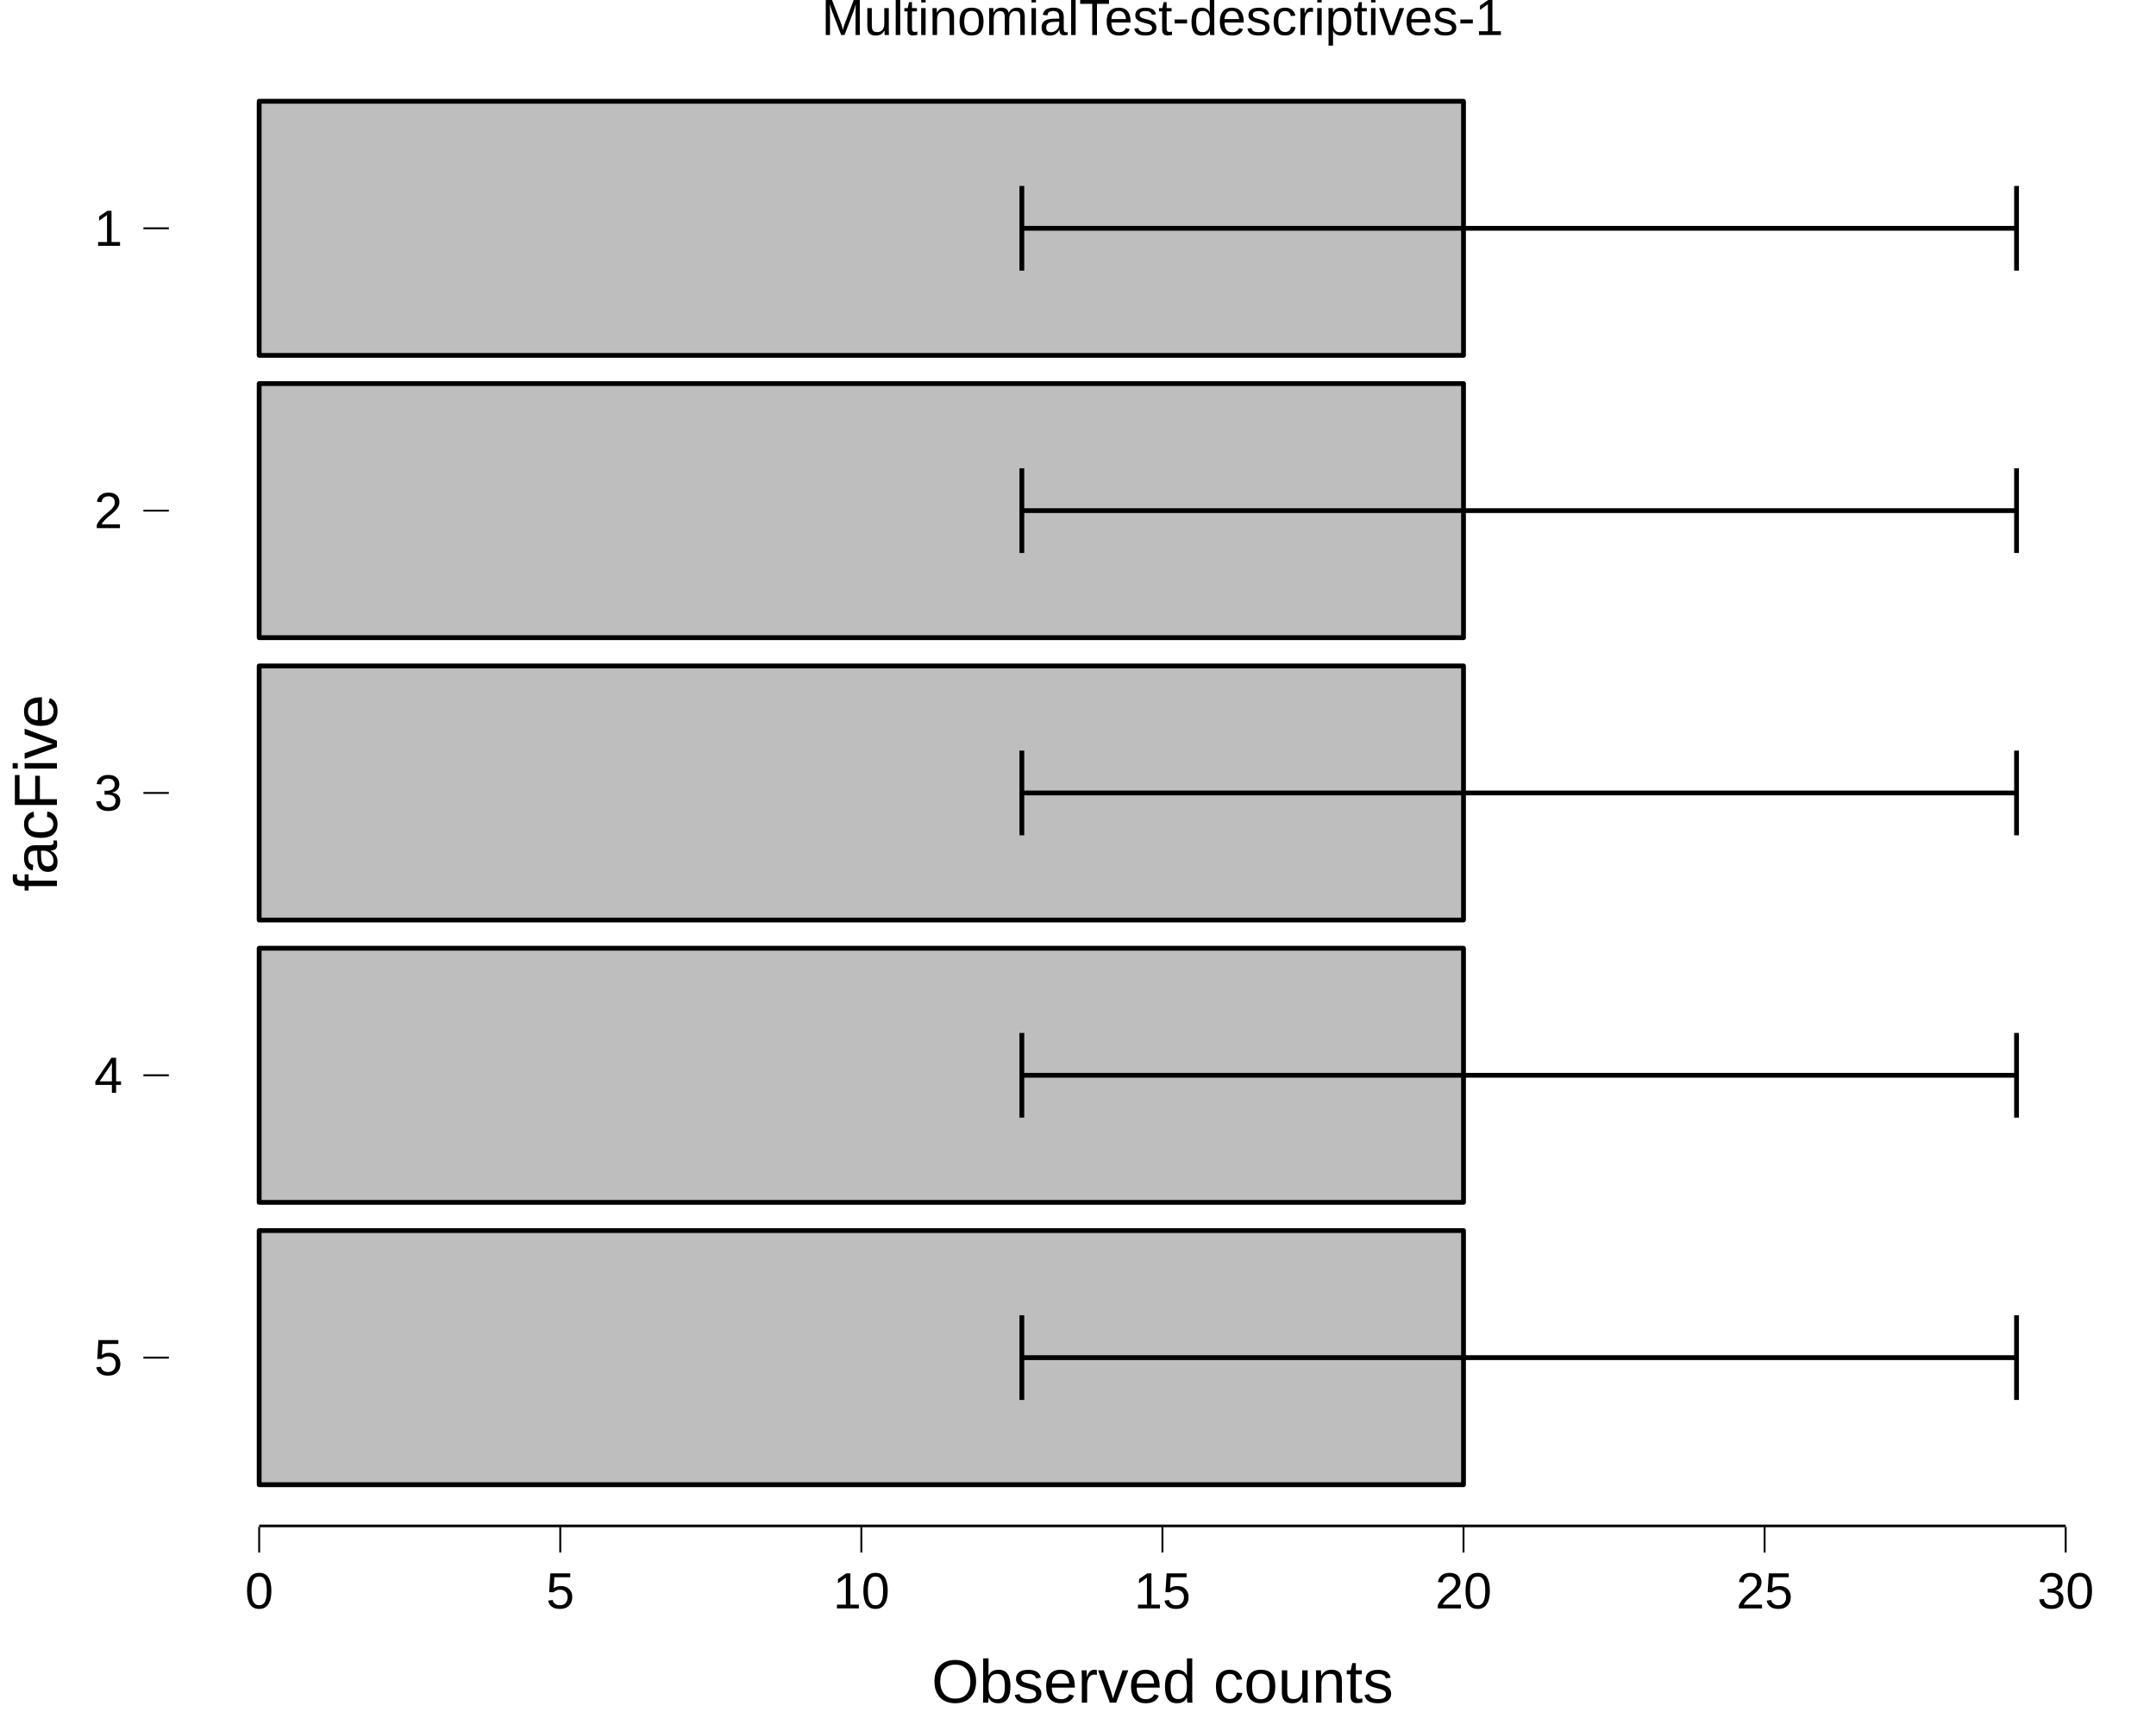
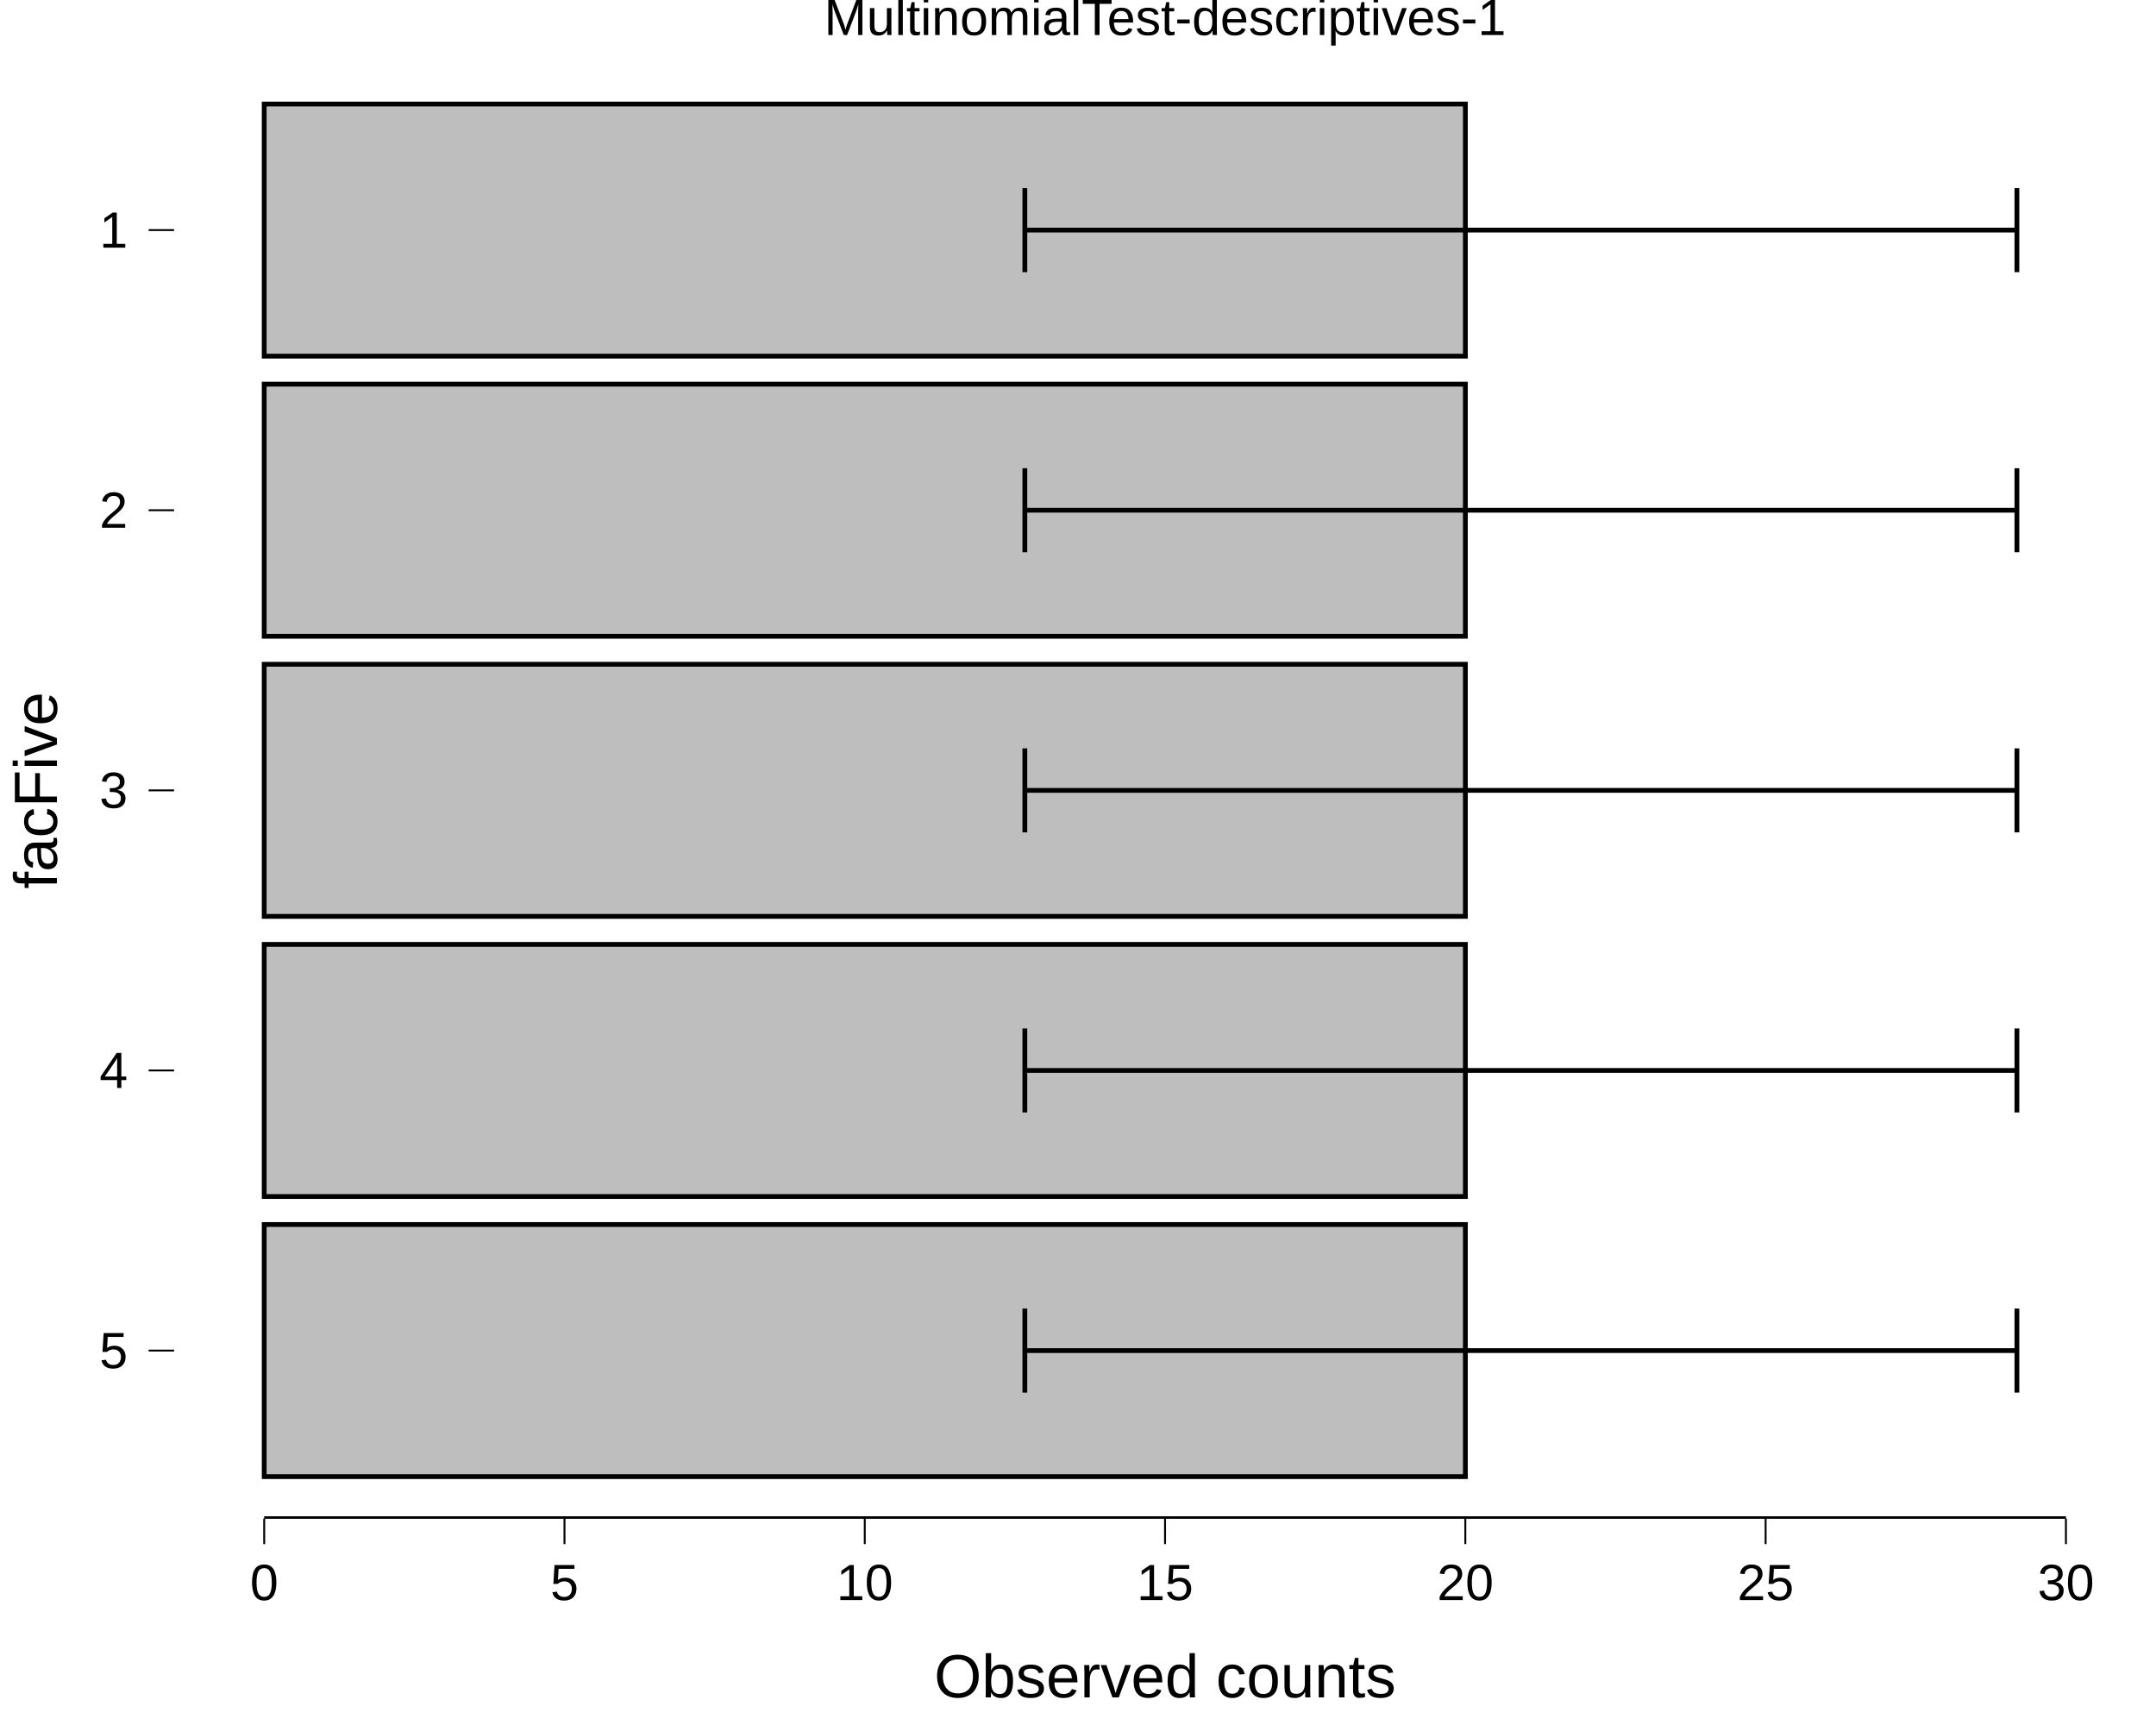
<svg xmlns="http://www.w3.org/2000/svg" viewBox="0 0 720.00 576.00">
  <defs>
    <style type="text/css">
    line, polyline, polygon, path, rect, circle {
      fill: none;
      stroke: #000000;
      stroke-linecap: round;
      stroke-linejoin: round;
      stroke-miterlimit: 10.00;
    }
  </style>
  </defs>
  <rect width="100%" height="100%" style="stroke: none; fill: #FFFFFF;" />
  <rect x="0.00" y="0.00" width="720.00" height="576.00" style="stroke-width: 10.67; stroke: none;" />
  <defs>
-     <clipPath id="cpNTYuMzl8NzIwLjAwfDUwOS44OXwxOS42Nw==">
-       <rect x="56.39" y="19.67" width="663.61" height="490.23" />
+     <clipPath id="cpNTguMTR8NzIwLjAwfDUwNy4xMHwyMC43MQ==">
+       <rect x="58.14" y="20.71" width="661.86" height="486.38" />
    </clipPath>
  </defs>
-   <rect x="56.39" y="19.67" width="663.61" height="490.23" style="stroke-width: 10.67; stroke: none;" clip-path="url(#cpNTYuMzl8NzIwLjAwfDUwOS44OXwxOS42Nw==)" />
-   <rect x="86.55" y="410.91" width="402.19" height="84.85" style="stroke-width: 1.60; stroke-linecap: butt; fill: #BEBEBE;" clip-path="url(#cpNTYuMzl8NzIwLjAwfDUwOS44OXwxOS42Nw==)" />
-   <rect x="86.55" y="316.63" width="402.19" height="84.85" style="stroke-width: 1.60; stroke-linecap: butt; fill: #BEBEBE;" clip-path="url(#cpNTYuMzl8NzIwLjAwfDUwOS44OXwxOS42Nw==)" />
-   <rect x="86.55" y="222.36" width="402.19" height="84.85" style="stroke-width: 1.60; stroke-linecap: butt; fill: #BEBEBE;" clip-path="url(#cpNTYuMzl8NzIwLjAwfDUwOS44OXwxOS42Nw==)" />
-   <rect x="86.55" y="128.08" width="402.19" height="84.85" style="stroke-width: 1.60; stroke-linecap: butt; fill: #BEBEBE;" clip-path="url(#cpNTYuMzl8NzIwLjAwfDUwOS44OXwxOS42Nw==)" />
-   <rect x="86.55" y="33.81" width="402.19" height="84.85" style="stroke-width: 1.60; stroke-linecap: butt; fill: #BEBEBE;" clip-path="url(#cpNTYuMzl8NzIwLjAwfDUwOS44OXwxOS42Nw==)" />
-   <polyline points="673.43,90.37 673.43,62.09 " style="stroke-width: 1.60; stroke-linecap: butt;" clip-path="url(#cpNTYuMzl8NzIwLjAwfDUwOS44OXwxOS42Nw==)" />
-   <polyline points="673.43,76.23 341.25,76.23 " style="stroke-width: 1.60; stroke-linecap: butt;" clip-path="url(#cpNTYuMzl8NzIwLjAwfDUwOS44OXwxOS42Nw==)" />
-   <polyline points="341.25,90.37 341.25,62.09 " style="stroke-width: 1.60; stroke-linecap: butt;" clip-path="url(#cpNTYuMzl8NzIwLjAwfDUwOS44OXwxOS42Nw==)" />
-   <polyline points="673.43,184.65 673.43,156.36 " style="stroke-width: 1.60; stroke-linecap: butt;" clip-path="url(#cpNTYuMzl8NzIwLjAwfDUwOS44OXwxOS42Nw==)" />
-   <polyline points="673.43,170.51 341.25,170.51 " style="stroke-width: 1.60; stroke-linecap: butt;" clip-path="url(#cpNTYuMzl8NzIwLjAwfDUwOS44OXwxOS42Nw==)" />
-   <polyline points="341.25,184.65 341.25,156.36 " style="stroke-width: 1.60; stroke-linecap: butt;" clip-path="url(#cpNTYuMzl8NzIwLjAwfDUwOS44OXwxOS42Nw==)" />
-   <polyline points="673.43,278.92 673.43,250.64 " style="stroke-width: 1.60; stroke-linecap: butt;" clip-path="url(#cpNTYuMzl8NzIwLjAwfDUwOS44OXwxOS42Nw==)" />
-   <polyline points="673.43,264.78 341.25,264.78 " style="stroke-width: 1.60; stroke-linecap: butt;" clip-path="url(#cpNTYuMzl8NzIwLjAwfDUwOS44OXwxOS42Nw==)" />
-   <polyline points="341.25,278.92 341.25,250.64 " style="stroke-width: 1.60; stroke-linecap: butt;" clip-path="url(#cpNTYuMzl8NzIwLjAwfDUwOS44OXwxOS42Nw==)" />
-   <polyline points="673.43,373.20 673.43,344.91 " style="stroke-width: 1.60; stroke-linecap: butt;" clip-path="url(#cpNTYuMzl8NzIwLjAwfDUwOS44OXwxOS42Nw==)" />
-   <polyline points="673.43,359.05 341.25,359.05 " style="stroke-width: 1.60; stroke-linecap: butt;" clip-path="url(#cpNTYuMzl8NzIwLjAwfDUwOS44OXwxOS42Nw==)" />
-   <polyline points="341.25,373.20 341.25,344.91 " style="stroke-width: 1.60; stroke-linecap: butt;" clip-path="url(#cpNTYuMzl8NzIwLjAwfDUwOS44OXwxOS42Nw==)" />
-   <polyline points="673.43,467.47 673.43,439.19 " style="stroke-width: 1.60; stroke-linecap: butt;" clip-path="url(#cpNTYuMzl8NzIwLjAwfDUwOS44OXwxOS42Nw==)" />
-   <polyline points="673.43,453.33 341.25,453.33 " style="stroke-width: 1.60; stroke-linecap: butt;" clip-path="url(#cpNTYuMzl8NzIwLjAwfDUwOS44OXwxOS42Nw==)" />
-   <polyline points="341.25,467.47 341.25,439.19 " style="stroke-width: 1.60; stroke-linecap: butt;" clip-path="url(#cpNTYuMzl8NzIwLjAwfDUwOS44OXwxOS42Nw==)" />
-   <line x1="86.55" y1="509.89" x2="689.84" y2="509.89" style="stroke-width: 1.60; stroke-linecap: butt;" clip-path="url(#cpNTYuMzl8NzIwLjAwfDUwOS44OXwxOS42Nw==)" />
-   <line x1="86.55" y1="509.89" x2="689.84" y2="509.89" style="stroke-width: 0.64; stroke-linecap: butt;" clip-path="url(#cpNTYuMzl8NzIwLjAwfDUwOS44OXwxOS42Nw==)" />
+   <rect x="58.14" y="20.71" width="661.86" height="486.38" style="stroke-width: 10.67; stroke: none;" clip-path="url(#cpNTguMTR8NzIwLjAwfDUwNy4xMHwyMC43MQ==)" />
+   <rect x="88.23" y="408.88" width="401.13" height="84.18" style="stroke-width: 1.60; stroke-linecap: square; stroke-linejoin: miter; fill: #BEBEBE;" clip-path="url(#cpNTguMTR8NzIwLjAwfDUwNy4xMHwyMC43MQ==)" />
+   <rect x="88.23" y="315.35" width="401.13" height="84.18" style="stroke-width: 1.60; stroke-linecap: square; stroke-linejoin: miter; fill: #BEBEBE;" clip-path="url(#cpNTguMTR8NzIwLjAwfDUwNy4xMHwyMC43MQ==)" />
+   <rect x="88.23" y="221.81" width="401.13" height="84.18" style="stroke-width: 1.60; stroke-linecap: square; stroke-linejoin: miter; fill: #BEBEBE;" clip-path="url(#cpNTguMTR8NzIwLjAwfDUwNy4xMHwyMC43MQ==)" />
+   <rect x="88.23" y="128.28" width="401.13" height="84.18" style="stroke-width: 1.60; stroke-linecap: square; stroke-linejoin: miter; fill: #BEBEBE;" clip-path="url(#cpNTguMTR8NzIwLjAwfDUwNy4xMHwyMC43MQ==)" />
+   <rect x="88.23" y="34.74" width="401.13" height="84.18" style="stroke-width: 1.60; stroke-linecap: square; stroke-linejoin: miter; fill: #BEBEBE;" clip-path="url(#cpNTguMTR8NzIwLjAwfDUwNy4xMHwyMC43MQ==)" />
+   <polyline points="673.55,90.87 673.55,62.80 " style="stroke-width: 1.60; stroke-linecap: butt;" clip-path="url(#cpNTguMTR8NzIwLjAwfDUwNy4xMHwyMC43MQ==)" />
+   <polyline points="673.55,76.83 342.25,76.83 " style="stroke-width: 1.60; stroke-linecap: butt;" clip-path="url(#cpNTguMTR8NzIwLjAwfDUwNy4xMHwyMC43MQ==)" />
+   <polyline points="342.25,90.87 342.25,62.80 " style="stroke-width: 1.60; stroke-linecap: butt;" clip-path="url(#cpNTguMTR8NzIwLjAwfDUwNy4xMHwyMC43MQ==)" />
+   <polyline points="673.55,184.40 673.55,156.34 " style="stroke-width: 1.60; stroke-linecap: butt;" clip-path="url(#cpNTguMTR8NzIwLjAwfDUwNy4xMHwyMC43MQ==)" />
+   <polyline points="673.55,170.37 342.25,170.37 " style="stroke-width: 1.60; stroke-linecap: butt;" clip-path="url(#cpNTguMTR8NzIwLjAwfDUwNy4xMHwyMC43MQ==)" />
+   <polyline points="342.25,184.40 342.25,156.34 " style="stroke-width: 1.60; stroke-linecap: butt;" clip-path="url(#cpNTguMTR8NzIwLjAwfDUwNy4xMHwyMC43MQ==)" />
+   <polyline points="673.55,277.94 673.55,249.88 " style="stroke-width: 1.60; stroke-linecap: butt;" clip-path="url(#cpNTguMTR8NzIwLjAwfDUwNy4xMHwyMC43MQ==)" />
+   <polyline points="673.55,263.91 342.25,263.91 " style="stroke-width: 1.60; stroke-linecap: butt;" clip-path="url(#cpNTguMTR8NzIwLjAwfDUwNy4xMHwyMC43MQ==)" />
+   <polyline points="342.25,277.94 342.25,249.88 " style="stroke-width: 1.60; stroke-linecap: butt;" clip-path="url(#cpNTguMTR8NzIwLjAwfDUwNy4xMHwyMC43MQ==)" />
+   <polyline points="673.55,371.47 673.55,343.41 " style="stroke-width: 1.60; stroke-linecap: butt;" clip-path="url(#cpNTguMTR8NzIwLjAwfDUwNy4xMHwyMC43MQ==)" />
+   <polyline points="673.55,357.44 342.25,357.44 " style="stroke-width: 1.60; stroke-linecap: butt;" clip-path="url(#cpNTguMTR8NzIwLjAwfDUwNy4xMHwyMC43MQ==)" />
+   <polyline points="342.25,371.47 342.25,343.41 " style="stroke-width: 1.60; stroke-linecap: butt;" clip-path="url(#cpNTguMTR8NzIwLjAwfDUwNy4xMHwyMC43MQ==)" />
+   <polyline points="673.55,465.01 673.55,436.95 " style="stroke-width: 1.60; stroke-linecap: butt;" clip-path="url(#cpNTguMTR8NzIwLjAwfDUwNy4xMHwyMC43MQ==)" />
+   <polyline points="673.55,450.98 342.25,450.98 " style="stroke-width: 1.60; stroke-linecap: butt;" clip-path="url(#cpNTguMTR8NzIwLjAwfDUwNy4xMHwyMC43MQ==)" />
+   <polyline points="342.25,465.01 342.25,436.95 " style="stroke-width: 1.60; stroke-linecap: butt;" clip-path="url(#cpNTguMTR8NzIwLjAwfDUwNy4xMHwyMC43MQ==)" />
+   <line x1="88.23" y1="507.10" x2="689.92" y2="507.10" style="stroke-width: 1.60; stroke-linecap: butt;" clip-path="url(#cpNTguMTR8NzIwLjAwfDUwNy4xMHwyMC43MQ==)" />
+   <line x1="88.23" y1="507.10" x2="689.92" y2="507.10" style="stroke-width: 0.64; stroke-linecap: butt;" clip-path="url(#cpNTguMTR8NzIwLjAwfDUwNy4xMHwyMC43MQ==)" />
  <defs>
    <clipPath id="cpMC4wMHw3MjAuMDB8NTc2LjAwfDAuMDA=">
      <rect x="0.00" y="0.00" width="720.00" height="576.00" />
    </clipPath>
  </defs>
  <g clip-path="url(#cpMC4wMHw3MjAuMDB8NTc2LjAwfDAuMDA=)">
-     <text x="31.46" y="459.18" style="font-size: 17.00px; font-family: Liberation Sans;" textLength="9.45px" lengthAdjust="spacingAndGlyphs">5</text>
+     <text x="33.21" y="456.83" style="font-size: 17.00px; font-family: Liberation Sans;" textLength="9.45px" lengthAdjust="spacingAndGlyphs">5</text>
  </g>
  <g clip-path="url(#cpMC4wMHw3MjAuMDB8NTc2LjAwfDAuMDA=)">
-     <text x="31.46" y="364.91" style="font-size: 17.00px; font-family: Liberation Sans;" textLength="9.45px" lengthAdjust="spacingAndGlyphs">4</text>
+     <text x="33.21" y="363.29" style="font-size: 17.00px; font-family: Liberation Sans;" textLength="9.45px" lengthAdjust="spacingAndGlyphs">4</text>
  </g>
  <g clip-path="url(#cpMC4wMHw3MjAuMDB8NTc2LjAwfDAuMDA=)">
-     <text x="31.46" y="270.63" style="font-size: 17.00px; font-family: Liberation Sans;" textLength="9.45px" lengthAdjust="spacingAndGlyphs">3</text>
+     <text x="33.21" y="269.76" style="font-size: 17.00px; font-family: Liberation Sans;" textLength="9.45px" lengthAdjust="spacingAndGlyphs">3</text>
  </g>
  <g clip-path="url(#cpMC4wMHw3MjAuMDB8NTc2LjAwfDAuMDA=)">
-     <text x="31.46" y="176.36" style="font-size: 17.00px; font-family: Liberation Sans;" textLength="9.45px" lengthAdjust="spacingAndGlyphs">2</text>
+     <text x="33.21" y="176.22" style="font-size: 17.00px; font-family: Liberation Sans;" textLength="9.45px" lengthAdjust="spacingAndGlyphs">2</text>
  </g>
  <g clip-path="url(#cpMC4wMHw3MjAuMDB8NTc2LjAwfDAuMDA=)">
-     <text x="31.46" y="82.08" style="font-size: 17.00px; font-family: Liberation Sans;" textLength="9.45px" lengthAdjust="spacingAndGlyphs">1</text>
+     <text x="33.21" y="82.69" style="font-size: 17.00px; font-family: Liberation Sans;" textLength="9.45px" lengthAdjust="spacingAndGlyphs">1</text>
  </g>
-   <polyline points="47.89,453.33 56.39,453.33 " style="stroke-width: 0.64; stroke-linecap: butt;" clip-path="url(#cpMC4wMHw3MjAuMDB8NTc2LjAwfDAuMDA=)" />
-   <polyline points="47.89,359.05 56.39,359.05 " style="stroke-width: 0.64; stroke-linecap: butt;" clip-path="url(#cpMC4wMHw3MjAuMDB8NTc2LjAwfDAuMDA=)" />
-   <polyline points="47.89,264.78 56.39,264.78 " style="stroke-width: 0.64; stroke-linecap: butt;" clip-path="url(#cpMC4wMHw3MjAuMDB8NTc2LjAwfDAuMDA=)" />
-   <polyline points="47.89,170.51 56.39,170.51 " style="stroke-width: 0.64; stroke-linecap: butt;" clip-path="url(#cpMC4wMHw3MjAuMDB8NTc2LjAwfDAuMDA=)" />
-   <polyline points="47.89,76.23 56.39,76.23 " style="stroke-width: 0.64; stroke-linecap: butt;" clip-path="url(#cpMC4wMHw3MjAuMDB8NTc2LjAwfDAuMDA=)" />
-   <polyline points="86.55,518.40 86.55,509.89 " style="stroke-width: 0.64; stroke-linecap: butt;" clip-path="url(#cpMC4wMHw3MjAuMDB8NTc2LjAwfDAuMDA=)" />
-   <polyline points="187.10,518.40 187.10,509.89 " style="stroke-width: 0.64; stroke-linecap: butt;" clip-path="url(#cpMC4wMHw3MjAuMDB8NTc2LjAwfDAuMDA=)" />
-   <polyline points="287.65,518.40 287.65,509.89 " style="stroke-width: 0.64; stroke-linecap: butt;" clip-path="url(#cpMC4wMHw3MjAuMDB8NTc2LjAwfDAuMDA=)" />
-   <polyline points="388.20,518.40 388.20,509.89 " style="stroke-width: 0.64; stroke-linecap: butt;" clip-path="url(#cpMC4wMHw3MjAuMDB8NTc2LjAwfDAuMDA=)" />
-   <polyline points="488.74,518.40 488.74,509.89 " style="stroke-width: 0.64; stroke-linecap: butt;" clip-path="url(#cpMC4wMHw3MjAuMDB8NTc2LjAwfDAuMDA=)" />
-   <polyline points="589.29,518.40 589.29,509.89 " style="stroke-width: 0.64; stroke-linecap: butt;" clip-path="url(#cpMC4wMHw3MjAuMDB8NTc2LjAwfDAuMDA=)" />
-   <polyline points="689.84,518.40 689.84,509.89 " style="stroke-width: 0.64; stroke-linecap: butt;" clip-path="url(#cpMC4wMHw3MjAuMDB8NTc2LjAwfDAuMDA=)" />
+   <polyline points="49.64,450.98 58.14,450.98 " style="stroke-width: 0.64; stroke-linecap: butt;" clip-path="url(#cpMC4wMHw3MjAuMDB8NTc2LjAwfDAuMDA=)" />
+   <polyline points="49.64,357.44 58.14,357.44 " style="stroke-width: 0.64; stroke-linecap: butt;" clip-path="url(#cpMC4wMHw3MjAuMDB8NTc2LjAwfDAuMDA=)" />
+   <polyline points="49.64,263.91 58.14,263.91 " style="stroke-width: 0.64; stroke-linecap: butt;" clip-path="url(#cpMC4wMHw3MjAuMDB8NTc2LjAwfDAuMDA=)" />
+   <polyline points="49.64,170.37 58.14,170.37 " style="stroke-width: 0.64; stroke-linecap: butt;" clip-path="url(#cpMC4wMHw3MjAuMDB8NTc2LjAwfDAuMDA=)" />
+   <polyline points="49.64,76.83 58.14,76.83 " style="stroke-width: 0.64; stroke-linecap: butt;" clip-path="url(#cpMC4wMHw3MjAuMDB8NTc2LjAwfDAuMDA=)" />
+   <polyline points="88.23,515.60 88.23,507.10 " style="stroke-width: 0.64; stroke-linecap: butt;" clip-path="url(#cpMC4wMHw3MjAuMDB8NTc2LjAwfDAuMDA=)" />
+   <polyline points="188.51,515.60 188.51,507.10 " style="stroke-width: 0.64; stroke-linecap: butt;" clip-path="url(#cpMC4wMHw3MjAuMDB8NTc2LjAwfDAuMDA=)" />
+   <polyline points="288.79,515.60 288.79,507.10 " style="stroke-width: 0.64; stroke-linecap: butt;" clip-path="url(#cpMC4wMHw3MjAuMDB8NTc2LjAwfDAuMDA=)" />
+   <polyline points="389.07,515.60 389.07,507.10 " style="stroke-width: 0.64; stroke-linecap: butt;" clip-path="url(#cpMC4wMHw3MjAuMDB8NTc2LjAwfDAuMDA=)" />
+   <polyline points="489.35,515.60 489.35,507.10 " style="stroke-width: 0.64; stroke-linecap: butt;" clip-path="url(#cpMC4wMHw3MjAuMDB8NTc2LjAwfDAuMDA=)" />
+   <polyline points="589.63,515.60 589.63,507.10 " style="stroke-width: 0.64; stroke-linecap: butt;" clip-path="url(#cpMC4wMHw3MjAuMDB8NTc2LjAwfDAuMDA=)" />
+   <polyline points="689.92,515.60 689.92,507.10 " style="stroke-width: 0.64; stroke-linecap: butt;" clip-path="url(#cpMC4wMHw3MjAuMDB8NTc2LjAwfDAuMDA=)" />
  <g clip-path="url(#cpMC4wMHw3MjAuMDB8NTc2LjAwfDAuMDA=)">
-     <text x="81.83" y="537.07" style="font-size: 17.00px; font-family: Liberation Sans;" textLength="9.45px" lengthAdjust="spacingAndGlyphs">0</text>
+     <text x="83.50" y="534.28" style="font-size: 17.00px; font-family: Liberation Sans;" textLength="9.45px" lengthAdjust="spacingAndGlyphs">0</text>
  </g>
  <g clip-path="url(#cpMC4wMHw3MjAuMDB8NTc2LjAwfDAuMDA=)">
-     <text x="182.37" y="537.07" style="font-size: 17.00px; font-family: Liberation Sans;" textLength="9.45px" lengthAdjust="spacingAndGlyphs">5</text>
+     <text x="183.78" y="534.28" style="font-size: 17.00px; font-family: Liberation Sans;" textLength="9.45px" lengthAdjust="spacingAndGlyphs">5</text>
  </g>
  <g clip-path="url(#cpMC4wMHw3MjAuMDB8NTc2LjAwfDAuMDA=)">
-     <text x="278.20" y="537.07" style="font-size: 17.00px; font-family: Liberation Sans;" textLength="18.91px" lengthAdjust="spacingAndGlyphs">10</text>
+     <text x="279.34" y="534.28" style="font-size: 17.00px; font-family: Liberation Sans;" textLength="18.91px" lengthAdjust="spacingAndGlyphs">10</text>
  </g>
  <g clip-path="url(#cpMC4wMHw3MjAuMDB8NTc2LjAwfDAuMDA=)">
-     <text x="378.74" y="537.07" style="font-size: 17.00px; font-family: Liberation Sans;" textLength="18.91px" lengthAdjust="spacingAndGlyphs">15</text>
+     <text x="379.62" y="534.28" style="font-size: 17.00px; font-family: Liberation Sans;" textLength="18.91px" lengthAdjust="spacingAndGlyphs">15</text>
  </g>
  <g clip-path="url(#cpMC4wMHw3MjAuMDB8NTc2LjAwfDAuMDA=)">
-     <text x="479.29" y="537.07" style="font-size: 17.00px; font-family: Liberation Sans;" textLength="18.91px" lengthAdjust="spacingAndGlyphs">20</text>
+     <text x="479.90" y="534.28" style="font-size: 17.00px; font-family: Liberation Sans;" textLength="18.91px" lengthAdjust="spacingAndGlyphs">20</text>
  </g>
  <g clip-path="url(#cpMC4wMHw3MjAuMDB8NTc2LjAwfDAuMDA=)">
-     <text x="579.84" y="537.07" style="font-size: 17.00px; font-family: Liberation Sans;" textLength="18.91px" lengthAdjust="spacingAndGlyphs">25</text>
+     <text x="580.18" y="534.28" style="font-size: 17.00px; font-family: Liberation Sans;" textLength="18.91px" lengthAdjust="spacingAndGlyphs">25</text>
  </g>
  <g clip-path="url(#cpMC4wMHw3MjAuMDB8NTc2LjAwfDAuMDA=)">
-     <text x="680.38" y="537.07" style="font-size: 17.00px; font-family: Liberation Sans;" textLength="18.91px" lengthAdjust="spacingAndGlyphs">30</text>
+     <text x="680.46" y="534.28" style="font-size: 17.00px; font-family: Liberation Sans;" textLength="18.91px" lengthAdjust="spacingAndGlyphs">30</text>
  </g>
  <g clip-path="url(#cpMC4wMHw3MjAuMDB8NTc2LjAwfDAuMDA=)">
-     <text x="311.09" y="568.53" style="font-size: 20.40px; font-family: Liberation Sans;" textLength="154.22px" lengthAdjust="spacingAndGlyphs">Observed counts</text>
+     <text x="311.96" y="566.78" style="font-size: 20.40px; font-family: Liberation Sans;" textLength="154.22px" lengthAdjust="spacingAndGlyphs">Observed counts</text>
  </g>
  <g clip-path="url(#cpMC4wMHw3MjAuMDB8NTc2LjAwfDAuMDA=)">
-     <text transform="translate(19.01,297.66) rotate(-90)" style="font-size: 20.40px; font-family: Liberation Sans;" textLength="65.75px" lengthAdjust="spacingAndGlyphs">facFive</text>
+     <text transform="translate(19.01,296.78) rotate(-90)" style="font-size: 20.40px; font-family: Liberation Sans;" textLength="65.75px" lengthAdjust="spacingAndGlyphs">facFive</text>
  </g>
  <g clip-path="url(#cpMC4wMHw3MjAuMDB8NTc2LjAwfDAuMDA=)">
-     <text x="274.37" y="11.70" style="font-size: 17.00px; font-family: Liberation Sans;" textLength="227.66px" lengthAdjust="spacingAndGlyphs">MultinomialTest-descriptives-1</text>
+     <text x="275.24" y="11.70" style="font-size: 17.00px; font-family: Liberation Sans;" textLength="227.66px" lengthAdjust="spacingAndGlyphs">MultinomialTest-descriptives-1</text>
  </g>
</svg>
